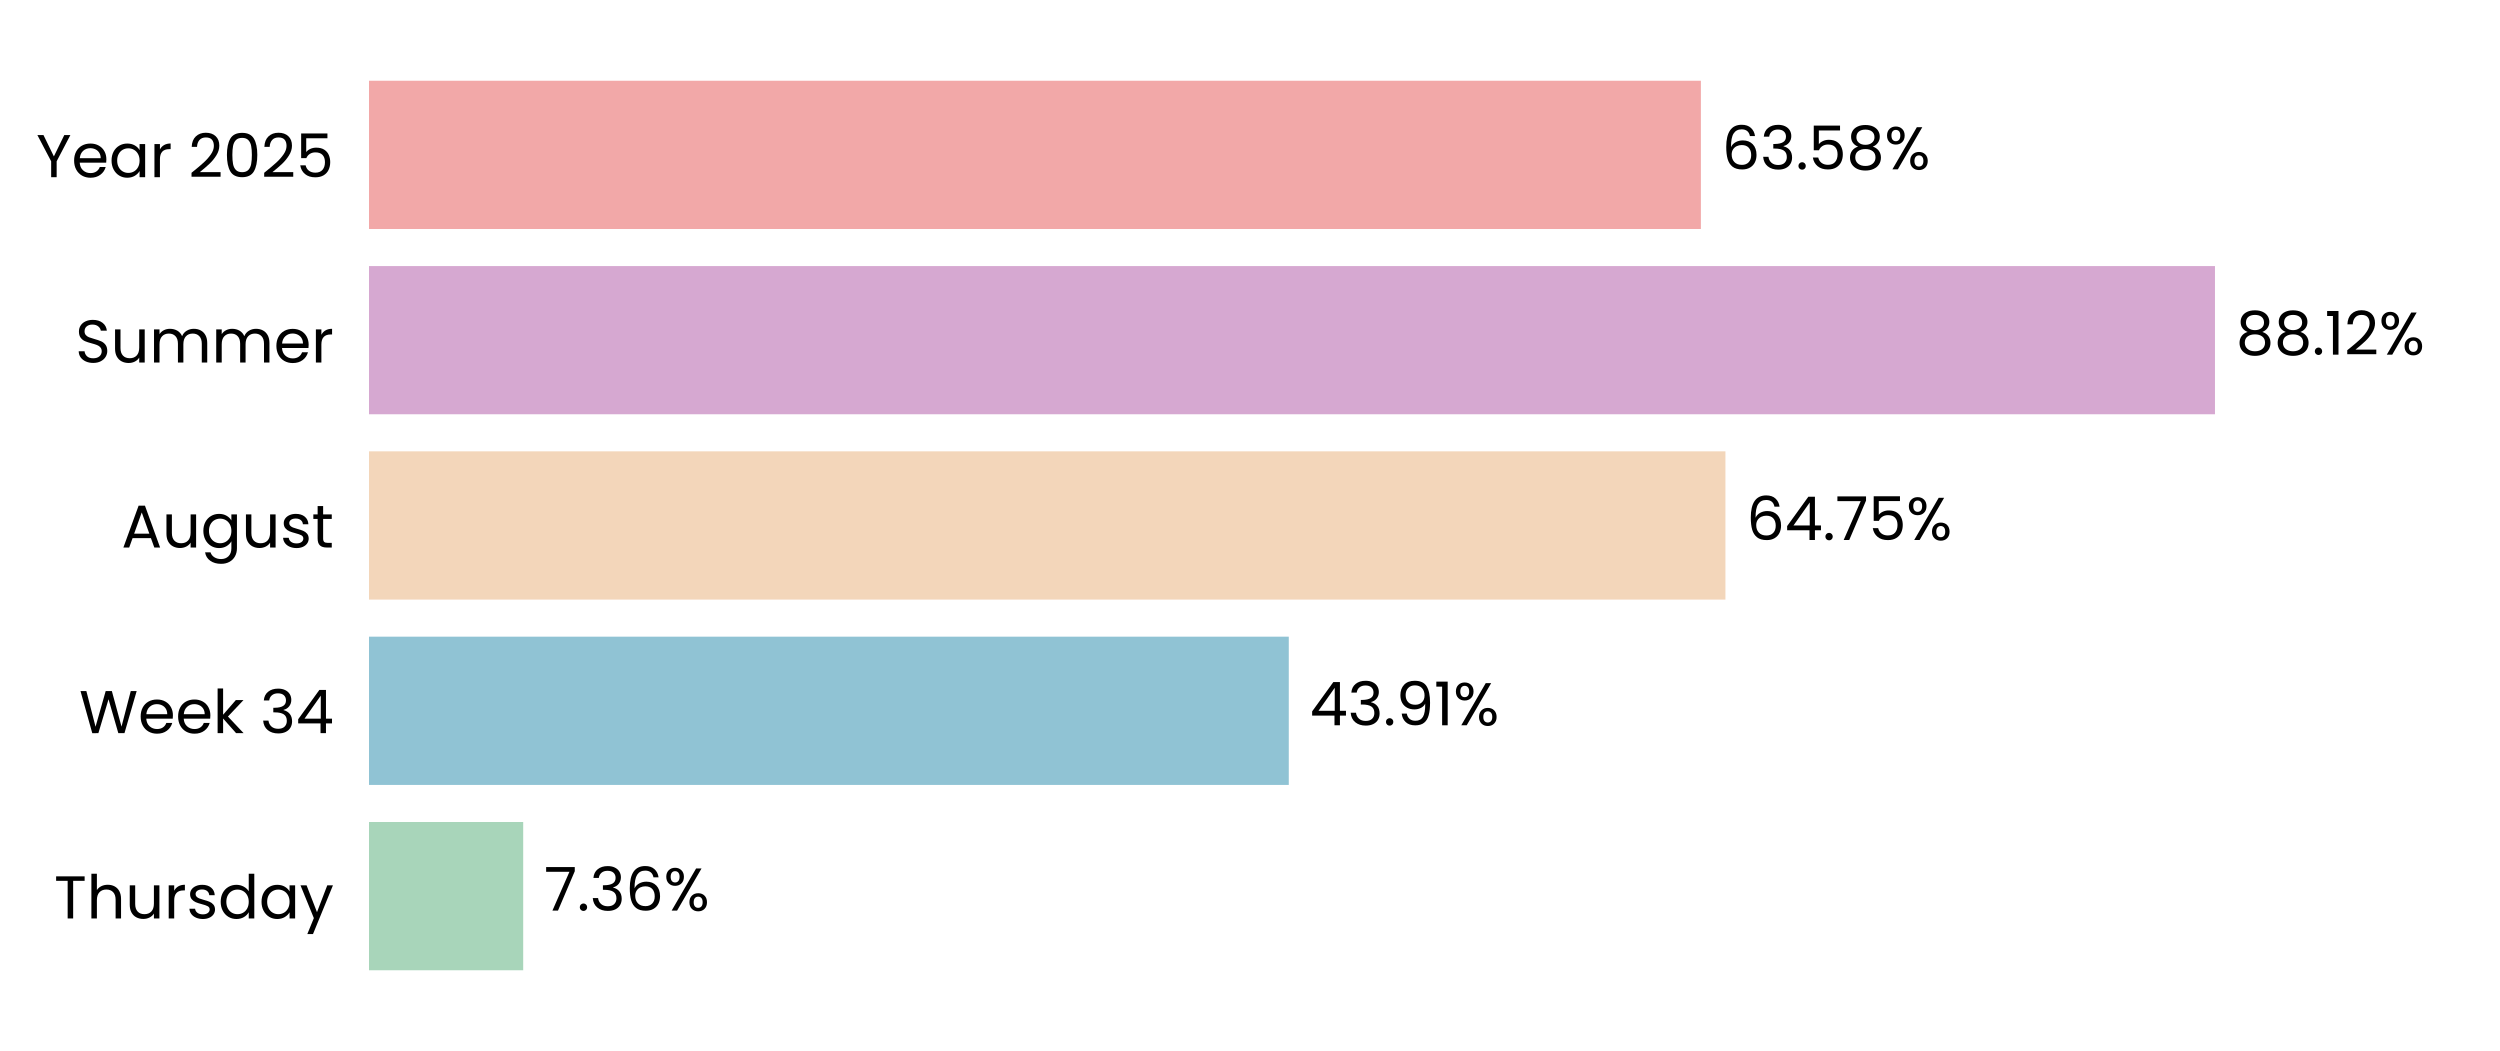
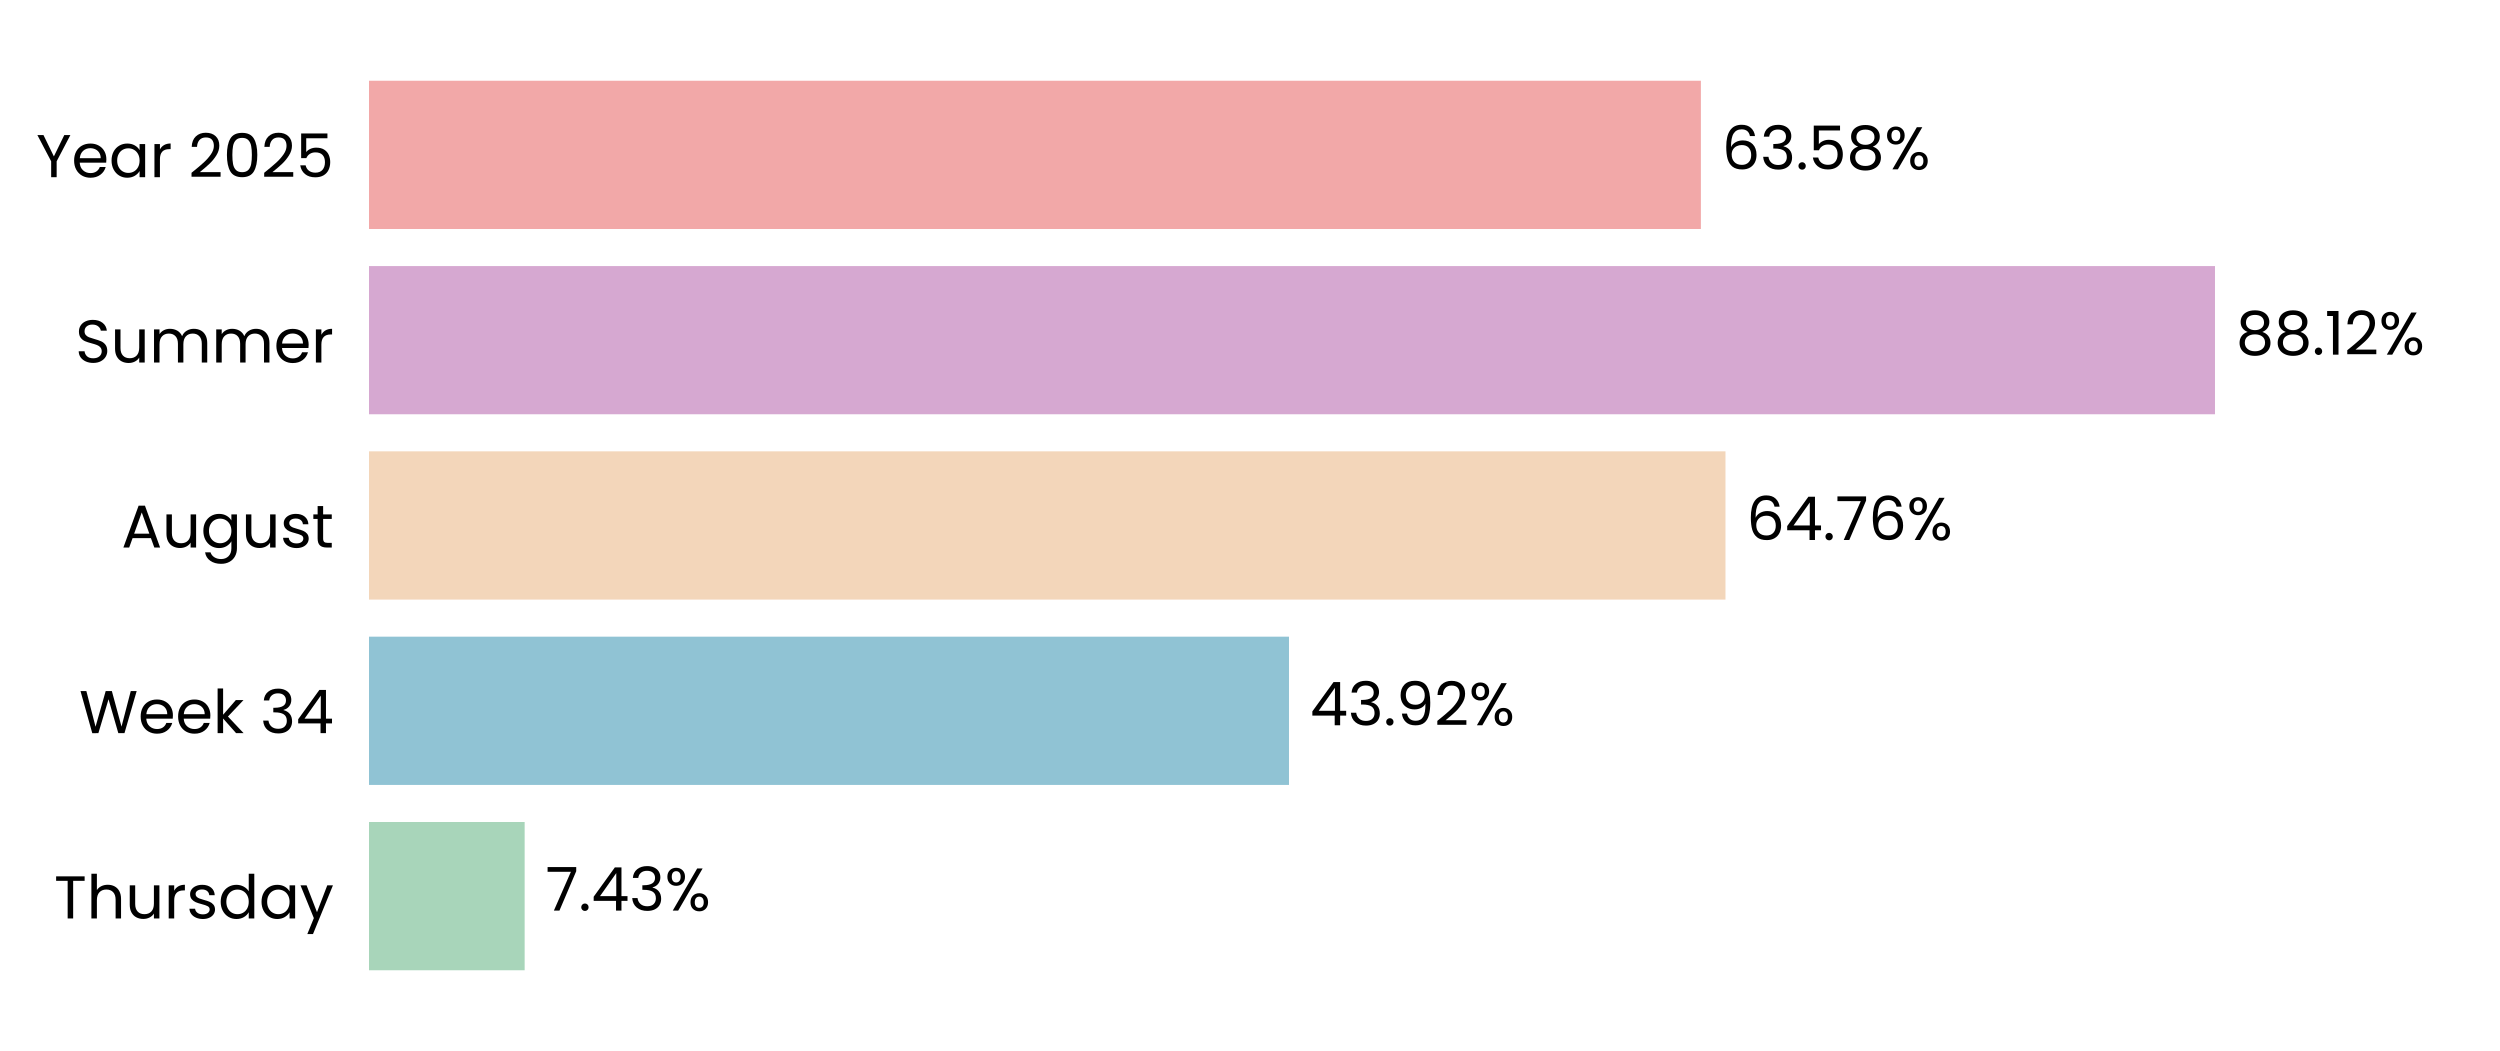
<svg xmlns="http://www.w3.org/2000/svg" xmlns:xlink="http://www.w3.org/1999/xlink" width="496.691pt" height="208.8pt" viewBox="0 0 496.691 208.8" version="1.1">
  <defs>
    <style type="text/css">*{stroke-linejoin: round; stroke-linecap: butt}</style>
  </defs>
  <g id="figure_1">
    <g id="patch_1">
      <path d="M 0 208.8  L 496.691 208.8  L 496.691 0  L 0 0  L 0 208.8  z " style="fill: none" />
    </g>
    <g id="axes_1">
      <g id="patch_2">
        <path d="M 73.311 201.6  L 489.491 201.6  L 489.491 7.2  L 73.311 7.2  L 73.311 201.6  z " style="fill: none" />
      </g>
      <g id="patch_3">
-         <path d="M 73.311 192.764  L 103.947 192.764  L 103.947 163.309  L 73.311 163.309  z " clip-path="url(#pfc410cb9c0)" style="fill: #a8d5ba" />
+         <path d="M 73.311 192.764  L 104.236 192.764  L 104.236 163.309  L 73.311 163.309  z " clip-path="url(#p392a730e35)" style="fill: #a8d5ba" />
      </g>
      <g id="patch_4">
-         <path d="M 73.311 155.945  L 256.051 155.945  L 256.051 126.491  L 73.311 126.491  z " clip-path="url(#pfc410cb9c0)" style="fill: #90c3d4" />
+         <path d="M 73.311 155.945  L 256.092 155.945  L 256.092 126.491  L 73.311 126.491  z " clip-path="url(#p392a730e35)" style="fill: #90c3d4" />
      </g>
      <g id="patch_5">
-         <path d="M 73.311 119.127  L 342.803 119.127  L 342.803 89.673  L 73.311 89.673  z " clip-path="url(#pfc410cb9c0)" style="fill: #f3d6ba" />
+         <path d="M 73.311 119.127  L 342.812 119.127  L 342.812 89.673  L 73.311 89.673  z " clip-path="url(#p392a730e35)" style="fill: #f3d6ba" />
      </g>
      <g id="patch_6">
-         <path d="M 73.311 82.309  L 440.064 82.309  L 440.064 52.855  L 73.311 52.855  z " clip-path="url(#pfc410cb9c0)" style="fill: #d6a8d1" />
+         <path d="M 73.311 82.309  L 440.067 82.309  L 440.067 52.855  L 73.311 52.855  z " clip-path="url(#p392a730e35)" style="fill: #d6a8d1" />
      </g>
      <g id="patch_7">
-         <path d="M 73.311 45.491  L 337.926 45.491  L 337.926 16.036  L 73.311 16.036  z " clip-path="url(#pfc410cb9c0)" style="fill: #f2a8a8" />
+         <path d="M 73.311 45.491  L 337.927 45.491  L 337.927 16.036  L 73.311 16.036  z " clip-path="url(#p392a730e35)" style="fill: #f2a8a8" />
      </g>
      <g id="matplotlib.axis_1">
        <g id="ytick_1">
          <g id="text_1">
            <g transform="translate(10.74188 182.4764) scale(0.12 -0.12)">
              <defs>
                <path id="Poppins-Regular-54" d="M 3238 4461  L 3238 3987  L 2022 3987  L 2022 0  L 1440 0  L 1440 3987  L 218 3987  L 218 4461  L 3238 4461  z " transform="scale(0.015625)" />
                <path id="Poppins-Regular-68" d="M 2234 3571  Q 2630 3571 2950 3401  Q 3270 3232 3452 2893  Q 3635 2554 3635 2067  L 3635 0  L 3059 0  L 3059 1984  Q 3059 2509 2796 2787  Q 2534 3066 2080 3066  Q 1619 3066 1347 2778  Q 1075 2490 1075 1939  L 1075 0  L 493 0  L 493 4736  L 1075 4736  L 1075 3008  Q 1248 3277 1552 3424  Q 1856 3571 2234 3571  z " transform="scale(0.015625)" />
                <path id="Poppins-Regular-75" d="M 3603 3507  L 3603 0  L 3021 0  L 3021 518  Q 2854 250 2556 99  Q 2259 -51 1901 -51  Q 1491 -51 1164 118  Q 838 288 649 627  Q 461 966 461 1453  L 461 3507  L 1037 3507  L 1037 1530  Q 1037 1011 1299 732  Q 1562 454 2016 454  Q 2483 454 2752 742  Q 3021 1030 3021 1581  L 3021 3507  L 3603 3507  z " transform="scale(0.015625)" />
                <path id="Poppins-Regular-72" d="M 1075 2938  Q 1229 3238 1513 3404  Q 1798 3571 2208 3571  L 2208 2970  L 2054 2970  Q 1075 2970 1075 1907  L 1075 0  L 493 0  L 493 3507  L 1075 3507  L 1075 2938  z " transform="scale(0.015625)" />
                <path id="Poppins-Regular-73" d="M 1734 -58  Q 1331 -58 1011 80  Q 691 218 505 464  Q 320 710 301 1030  L 902 1030  Q 928 768 1149 601  Q 1370 435 1728 435  Q 2061 435 2253 582  Q 2445 730 2445 954  Q 2445 1184 2240 1296  Q 2035 1408 1606 1517  Q 1216 1619 969 1724  Q 723 1830 547 2038  Q 371 2246 371 2586  Q 371 2854 531 3078  Q 691 3302 985 3433  Q 1280 3565 1658 3565  Q 2240 3565 2598 3270  Q 2957 2976 2982 2464  L 2400 2464  Q 2381 2739 2179 2905  Q 1978 3072 1638 3072  Q 1325 3072 1139 2937  Q 954 2803 954 2586  Q 954 2413 1066 2301  Q 1178 2189 1347 2121  Q 1517 2054 1818 1971  Q 2195 1869 2432 1769  Q 2669 1670 2838 1472  Q 3008 1274 3014 954  Q 3014 666 2854 435  Q 2694 205 2403 73  Q 2112 -58 1734 -58  z " transform="scale(0.015625)" />
                <path id="Poppins-Regular-64" d="M 275 1766  Q 275 2304 492 2710  Q 710 3117 1091 3341  Q 1472 3565 1946 3565  Q 2355 3565 2707 3376  Q 3059 3187 3245 2880  L 3245 4736  L 3834 4736  L 3834 0  L 3245 0  L 3245 659  Q 3072 346 2733 144  Q 2394 -58 1939 -58  Q 1472 -58 1091 172  Q 710 403 492 819  Q 275 1235 275 1766  z M 3245 1760  Q 3245 2157 3085 2451  Q 2925 2746 2653 2902  Q 2381 3059 2054 3059  Q 1728 3059 1459 2905  Q 1190 2752 1030 2457  Q 870 2163 870 1766  Q 870 1363 1030 1065  Q 1190 768 1459 611  Q 1728 454 2054 454  Q 2381 454 2653 611  Q 2925 768 3085 1065  Q 3245 1363 3245 1760  z " transform="scale(0.015625)" />
                <path id="Poppins-Regular-61" d="M 275 1766  Q 275 2304 492 2710  Q 710 3117 1091 3341  Q 1472 3565 1939 3565  Q 2400 3565 2739 3366  Q 3078 3168 3245 2867  L 3245 3507  L 3834 3507  L 3834 0  L 3245 0  L 3245 653  Q 3072 346 2729 144  Q 2387 -58 1933 -58  Q 1466 -58 1088 172  Q 710 403 492 819  Q 275 1235 275 1766  z M 3245 1760  Q 3245 2157 3085 2451  Q 2925 2746 2653 2902  Q 2381 3059 2054 3059  Q 1728 3059 1459 2905  Q 1190 2752 1030 2457  Q 870 2163 870 1766  Q 870 1363 1030 1065  Q 1190 768 1459 611  Q 1728 454 2054 454  Q 2381 454 2653 611  Q 2925 768 3085 1065  Q 3245 1363 3245 1760  z " transform="scale(0.015625)" />
                <path id="Poppins-Regular-79" d="M 3514 3507  L 1402 -1651  L 800 -1651  L 1491 38  L 77 3507  L 723 3507  L 1824 666  L 2912 3507  L 3514 3507  z " transform="scale(0.015625)" />
              </defs>
              <use xlink:href="#Poppins-Regular-54" />
              <use xlink:href="#Poppins-Regular-68" transform="translate(54.09999 0)" />
              <use xlink:href="#Poppins-Regular-75" transform="translate(118.1 0)" />
              <use xlink:href="#Poppins-Regular-72" transform="translate(182.1 0)" />
              <use xlink:href="#Poppins-Regular-73" transform="translate(219.3999 0)" />
              <use xlink:href="#Poppins-Regular-64" transform="translate(271.5999 0)" />
              <use xlink:href="#Poppins-Regular-61" transform="translate(339.1999 0)" />
              <use xlink:href="#Poppins-Regular-79" transform="translate(406.7999 0)" />
            </g>
          </g>
        </g>
        <g id="ytick_2">
          <g id="text_2">
            <g transform="translate(15.71813 145.6582) scale(0.12 -0.12)">
              <defs>
                <path id="Poppins-Regular-57" d="M 6099 4461  L 4806 0  L 4154 0  L 3117 3590  L 2042 0  L 1395 -6  L 147 4461  L 768 4461  L 1741 678  L 2816 4461  L 3469 4461  L 4493 691  L 5472 4461  L 6099 4461  z " transform="scale(0.015625)" />
                <path id="Poppins-Regular-65" d="M 3693 1888  Q 3693 1722 3674 1536  L 870 1536  Q 902 1018 1225 726  Q 1549 435 2010 435  Q 2387 435 2640 611  Q 2893 787 2995 1082  L 3622 1082  Q 3482 576 3059 259  Q 2637 -58 2010 -58  Q 1510 -58 1116 166  Q 723 390 499 803  Q 275 1216 275 1760  Q 275 2304 492 2713  Q 710 3123 1104 3344  Q 1498 3565 2010 3565  Q 2509 3565 2893 3347  Q 3277 3130 3485 2749  Q 3693 2368 3693 1888  z M 3091 2010  Q 3091 2342 2944 2582  Q 2797 2822 2544 2947  Q 2291 3072 1984 3072  Q 1542 3072 1232 2790  Q 922 2509 877 2010  L 3091 2010  z " transform="scale(0.015625)" />
                <path id="Poppins-Regular-6b" d="M 2451 0  L 1075 1549  L 1075 0  L 493 0  L 493 4736  L 1075 4736  L 1075 1952  L 2426 3507  L 3238 3507  L 1587 1760  L 3245 0  L 2451 0  z " transform="scale(0.015625)" />
                <path id="Poppins-Regular-20" transform="scale(0.015625)" />
                <path id="Poppins-Regular-33" d="M 384 3462  Q 429 4051 838 4384  Q 1248 4717 1901 4717  Q 2336 4717 2653 4560  Q 2970 4403 3133 4134  Q 3296 3866 3296 3526  Q 3296 3130 3069 2842  Q 2842 2554 2477 2470  L 2477 2438  Q 2893 2336 3136 2035  Q 3379 1734 3379 1248  Q 3379 883 3212 592  Q 3046 301 2713 134  Q 2381 -32 1914 -32  Q 1235 -32 800 323  Q 365 678 314 1331  L 877 1331  Q 922 947 1190 704  Q 1459 461 1907 461  Q 2355 461 2588 694  Q 2822 928 2822 1299  Q 2822 1779 2502 1990  Q 2182 2202 1536 2202  L 1389 2202  L 1389 2688  L 1542 2688  Q 2131 2694 2432 2883  Q 2733 3072 2733 3469  Q 2733 3808 2512 4013  Q 2291 4218 1882 4218  Q 1485 4218 1241 4013  Q 998 3808 954 3462  L 384 3462  z " transform="scale(0.015625)" />
                <path id="Poppins-Regular-34" d="M 256 1030  L 256 1472  L 2502 4582  L 3200 4582  L 3200 1536  L 3840 1536  L 3840 1030  L 3200 1030  L 3200 0  L 2624 0  L 2624 1030  L 256 1030  z M 2650 3974  L 928 1536  L 2650 1536  L 2650 3974  z " transform="scale(0.015625)" />
              </defs>
              <use xlink:href="#Poppins-Regular-57" />
              <use xlink:href="#Poppins-Regular-65" transform="translate(97.59999 0)" />
              <use xlink:href="#Poppins-Regular-65" transform="translate(159.6 0)" />
              <use xlink:href="#Poppins-Regular-6b" transform="translate(221.6 0)" />
              <use xlink:href="#Poppins-Regular-20" transform="translate(273.0999 0)" />
              <use xlink:href="#Poppins-Regular-33" transform="translate(299.7999 0)" />
              <use xlink:href="#Poppins-Regular-34" transform="translate(358.6999 0)" />
            </g>
          </g>
        </g>
        <g id="ytick_3">
          <g id="text_3">
            <g transform="translate(24.11812 108.78) scale(0.12 -0.12)">
              <defs>
                <path id="Poppins-Regular-41" d="M 3130 992  L 1184 992  L 826 0  L 211 0  L 1824 4435  L 2496 4435  L 4102 0  L 3488 0  L 3130 992  z M 2963 1466  L 2157 3718  L 1350 1466  L 2963 1466  z " transform="scale(0.015625)" />
                <path id="Poppins-Regular-67" d="M 1939 3565  Q 2394 3565 2736 3366  Q 3078 3168 3245 2867  L 3245 3507  L 3834 3507  L 3834 -77  Q 3834 -557 3629 -931  Q 3424 -1306 3043 -1517  Q 2662 -1728 2157 -1728  Q 1466 -1728 1005 -1401  Q 544 -1075 461 -512  L 1037 -512  Q 1133 -832 1433 -1027  Q 1734 -1222 2157 -1222  Q 2637 -1222 2941 -921  Q 3245 -621 3245 -77  L 3245 659  Q 3072 352 2733 147  Q 2394 -58 1939 -58  Q 1472 -58 1091 172  Q 710 403 492 819  Q 275 1235 275 1766  Q 275 2304 492 2710  Q 710 3117 1091 3341  Q 1472 3565 1939 3565  z M 3245 1760  Q 3245 2157 3085 2451  Q 2925 2746 2653 2902  Q 2381 3059 2054 3059  Q 1728 3059 1459 2905  Q 1190 2752 1030 2457  Q 870 2163 870 1766  Q 870 1363 1030 1065  Q 1190 768 1459 611  Q 1728 454 2054 454  Q 2381 454 2653 611  Q 2925 768 3085 1065  Q 3245 1363 3245 1760  z " transform="scale(0.015625)" />
                <path id="Poppins-Regular-74" d="M 1203 3027  L 1203 960  Q 1203 704 1312 598  Q 1421 493 1690 493  L 2118 493  L 2118 0  L 1594 0  Q 1107 0 864 224  Q 621 448 621 960  L 621 3027  L 166 3027  L 166 3507  L 621 3507  L 621 4390  L 1203 4390  L 1203 3507  L 2118 3507  L 2118 3027  L 1203 3027  z " transform="scale(0.015625)" />
              </defs>
              <use xlink:href="#Poppins-Regular-41" />
              <use xlink:href="#Poppins-Regular-75" transform="translate(67.39999 0)" />
              <use xlink:href="#Poppins-Regular-67" transform="translate(131.4 0)" />
              <use xlink:href="#Poppins-Regular-75" transform="translate(199 0)" />
              <use xlink:href="#Poppins-Regular-73" transform="translate(263 0)" />
              <use xlink:href="#Poppins-Regular-74" transform="translate(315.2 0)" />
            </g>
          </g>
        </g>
        <g id="ytick_4">
          <g id="text_4">
            <g transform="translate(14.95125 72.02182) scale(0.12 -0.12)">
              <defs>
                <path id="Poppins-Regular-53" d="M 1907 -45  Q 1466 -45 1117 112  Q 768 269 569 547  Q 371 826 365 1190  L 986 1190  Q 1018 877 1245 662  Q 1472 448 1907 448  Q 2323 448 2563 656  Q 2803 864 2803 1190  Q 2803 1446 2662 1606  Q 2522 1766 2310 1849  Q 2099 1933 1741 2029  Q 1299 2144 1033 2259  Q 768 2374 579 2620  Q 390 2867 390 3283  Q 390 3648 576 3929  Q 762 4211 1098 4364  Q 1434 4518 1869 4518  Q 2496 4518 2896 4204  Q 3296 3891 3347 3373  L 2707 3373  Q 2675 3629 2438 3824  Q 2202 4019 1811 4019  Q 1446 4019 1216 3830  Q 986 3642 986 3302  Q 986 3059 1123 2905  Q 1261 2752 1462 2672  Q 1664 2592 2029 2490  Q 2470 2368 2739 2249  Q 3008 2131 3200 1884  Q 3392 1638 3392 1216  Q 3392 890 3219 602  Q 3046 314 2707 134  Q 2368 -45 1907 -45  z " transform="scale(0.015625)" />
                <path id="Poppins-Regular-6d" d="M 4710 3571  Q 5120 3571 5440 3401  Q 5760 3232 5945 2893  Q 6131 2554 6131 2067  L 6131 0  L 5555 0  L 5555 1984  Q 5555 2509 5296 2787  Q 5037 3066 4595 3066  Q 4141 3066 3872 2774  Q 3603 2483 3603 1933  L 3603 0  L 3027 0  L 3027 1984  Q 3027 2509 2768 2787  Q 2509 3066 2067 3066  Q 1613 3066 1344 2774  Q 1075 2483 1075 1933  L 1075 0  L 493 0  L 493 3507  L 1075 3507  L 1075 3002  Q 1248 3277 1539 3424  Q 1830 3571 2182 3571  Q 2624 3571 2963 3372  Q 3302 3174 3469 2790  Q 3616 3162 3955 3366  Q 4294 3571 4710 3571  z " transform="scale(0.015625)" />
              </defs>
              <use xlink:href="#Poppins-Regular-53" />
              <use xlink:href="#Poppins-Regular-75" transform="translate(58.7 0)" />
              <use xlink:href="#Poppins-Regular-6d" transform="translate(122.7 0)" />
              <use xlink:href="#Poppins-Regular-6d" transform="translate(225.7 0)" />
              <use xlink:href="#Poppins-Regular-65" transform="translate(328.7 0)" />
              <use xlink:href="#Poppins-Regular-72" transform="translate(390.6999 0)" />
            </g>
          </g>
        </g>
        <g id="ytick_5">
          <g id="text_5">
            <g transform="translate(7.2 35.20364) scale(0.12 -0.12)">
              <defs>
                <path id="Poppins-Regular-59" d="M 3616 4461  L 2163 1683  L 2163 0  L 1581 0  L 1581 1683  L 122 4461  L 768 4461  L 1869 2202  L 2970 4461  L 3616 4461  z " transform="scale(0.015625)" />
                <path id="Poppins-Regular-32" d="M 326 467  Q 1139 1120 1600 1539  Q 2061 1958 2377 2416  Q 2694 2874 2694 3315  Q 2694 3731 2492 3971  Q 2291 4211 1843 4211  Q 1408 4211 1168 3939  Q 928 3667 909 3213  L 346 3213  Q 371 3930 780 4320  Q 1190 4710 1837 4710  Q 2496 4710 2883 4345  Q 3270 3981 3270 3341  Q 3270 2810 2953 2307  Q 2637 1805 2233 1424  Q 1830 1043 1203 538  L 3405 538  L 3405 51  L 326 51  L 326 467  z " transform="scale(0.015625)" />
                <path id="Poppins-Regular-30" d="M 397 2362  Q 397 3462 755 4080  Q 1114 4698 2010 4698  Q 2899 4698 3257 4080  Q 3616 3462 3616 2362  Q 3616 1242 3257 621  Q 2899 0 2010 0  Q 1114 0 755 621  Q 397 1242 397 2362  z M 3040 2362  Q 3040 2918 2966 3305  Q 2893 3693 2665 3929  Q 2438 4166 2010 4166  Q 1574 4166 1347 3929  Q 1120 3693 1046 3305  Q 973 2918 973 2362  Q 973 1786 1046 1395  Q 1120 1005 1347 768  Q 1574 531 2010 531  Q 2438 531 2665 768  Q 2893 1005 2966 1395  Q 3040 1786 3040 2362  z " transform="scale(0.015625)" />
                <path id="Poppins-Regular-35" d="M 3347 4122  L 1101 4122  L 1101 2662  Q 1248 2867 1536 2998  Q 1824 3130 2157 3130  Q 2688 3130 3021 2909  Q 3354 2688 3498 2339  Q 3642 1990 3642 1600  Q 3642 1139 3469 774  Q 3296 410 2941 198  Q 2586 -13 2061 -13  Q 1389 -13 973 332  Q 557 678 467 1254  L 1037 1254  Q 1120 890 1389 685  Q 1658 480 2067 480  Q 2573 480 2829 784  Q 3085 1088 3085 1587  Q 3085 2086 2829 2358  Q 2573 2630 2074 2630  Q 1734 2630 1481 2467  Q 1229 2304 1114 2022  L 563 2022  L 563 4634  L 3347 4634  L 3347 4122  z " transform="scale(0.015625)" />
              </defs>
              <use xlink:href="#Poppins-Regular-59" />
              <use xlink:href="#Poppins-Regular-65" transform="translate(58.39999 0)" />
              <use xlink:href="#Poppins-Regular-61" transform="translate(120.4 0)" />
              <use xlink:href="#Poppins-Regular-72" transform="translate(188 0)" />
              <use xlink:href="#Poppins-Regular-20" transform="translate(225.3 0)" />
              <use xlink:href="#Poppins-Regular-32" transform="translate(252 0)" />
              <use xlink:href="#Poppins-Regular-30" transform="translate(309.4999 0)" />
              <use xlink:href="#Poppins-Regular-32" transform="translate(372.2999 0)" />
              <use xlink:href="#Poppins-Regular-35" transform="translate(429.7999 0)" />
            </g>
          </g>
        </g>
      </g>
      <g id="text_6">
-         <g transform="translate(108.1085 180.9164) scale(0.12 -0.12)">
+         <g transform="translate(108.3975 180.9164) scale(0.12 -0.12)">
          <defs>
            <path id="Poppins-Regular-37" d="M 3245 4173  L 1466 0  L 877 0  L 2682 4115  L 211 4115  L 211 4614  L 3245 4614  L 3245 4173  z " transform="scale(0.015625)" />
            <path id="Poppins-Regular-2e" d="M 678 -38  Q 512 -38 397 77  Q 282 192 282 358  Q 282 525 397 640  Q 512 755 678 755  Q 838 755 950 640  Q 1062 525 1062 358  Q 1062 192 950 77  Q 838 -38 678 -38  z " transform="scale(0.015625)" />
-             <path id="Poppins-Regular-36" d="M 2976 3526  Q 2835 4237 2099 4237  Q 1530 4237 1248 3798  Q 966 3360 973 2355  Q 1120 2688 1462 2877  Q 1805 3066 2227 3066  Q 2886 3066 3280 2656  Q 3674 2246 3674 1523  Q 3674 1088 3504 742  Q 3334 397 2992 192  Q 2650 -13 2163 -13  Q 1504 -13 1133 281  Q 762 576 614 1094  Q 467 1613 467 2374  Q 467 4723 2106 4723  Q 2733 4723 3091 4384  Q 3450 4045 3514 3526  L 2976 3526  z M 2106 2573  Q 1830 2573 1587 2461  Q 1344 2349 1193 2121  Q 1043 1894 1043 1568  Q 1043 1082 1324 778  Q 1606 474 2131 474  Q 2579 474 2844 752  Q 3110 1030 3110 1504  Q 3110 2003 2854 2288  Q 2598 2573 2106 2573  z " transform="scale(0.015625)" />
            <path id="Poppins-Regular-25" d="M 269 3584  Q 269 4019 531 4278  Q 794 4538 1203 4538  Q 1613 4538 1875 4278  Q 2138 4019 2138 3584  Q 2138 3142 1875 2883  Q 1613 2624 1203 2624  Q 794 2624 531 2883  Q 269 3142 269 3584  z M 4006 4467  L 1414 0  L 838 0  L 3430 4467  L 4006 4467  z M 1203 4179  Q 986 4179 861 4028  Q 736 3878 736 3584  Q 736 3290 861 3136  Q 986 2982 1203 2982  Q 1421 2982 1549 3139  Q 1677 3296 1677 3584  Q 1677 3878 1549 4028  Q 1421 4179 1203 4179  z M 2720 883  Q 2720 1325 2982 1584  Q 3245 1843 3654 1843  Q 4064 1843 4323 1584  Q 4582 1325 4582 883  Q 4582 448 4323 185  Q 4064 -77 3654 -77  Q 3245 -77 2982 182  Q 2720 442 2720 883  z M 3648 1478  Q 3430 1478 3302 1328  Q 3174 1178 3174 883  Q 3174 595 3302 444  Q 3430 294 3648 294  Q 3866 294 3994 444  Q 4122 595 4122 883  Q 4122 1178 3994 1328  Q 3866 1478 3648 1478  z " transform="scale(0.015625)" />
          </defs>
          <use xlink:href="#Poppins-Regular-37" />
          <use xlink:href="#Poppins-Regular-2e" transform="translate(54.59999 0)" />
-           <use xlink:href="#Poppins-Regular-33" transform="translate(75.59998 0)" />
-           <use xlink:href="#Poppins-Regular-36" transform="translate(134.5 0)" />
-           <use xlink:href="#Poppins-Regular-25" transform="translate(198 0)" />
+           <use xlink:href="#Poppins-Regular-34" transform="translate(75.59998 0)" />
+           <use xlink:href="#Poppins-Regular-33" transform="translate(138.5 0)" />
+           <use xlink:href="#Poppins-Regular-25" transform="translate(197.4 0)" />
        </g>
      </g>
      <g id="text_7">
-         <g transform="translate(260.2124 144.0982) scale(0.12 -0.12)">
+         <g transform="translate(260.2537 144.0982) scale(0.12 -0.12)">
          <defs>
            <path id="Poppins-Regular-39" d="M 1146 1242  Q 1210 877 1443 678  Q 1677 480 2074 480  Q 2605 480 2857 896  Q 3110 1312 3098 2298  Q 2963 2010 2649 1846  Q 2336 1683 1952 1683  Q 1523 1683 1187 1859  Q 851 2035 659 2374  Q 467 2714 467 3194  Q 467 3878 864 4297  Q 1261 4717 1990 4717  Q 2886 4717 3248 4134  Q 3610 3552 3610 2400  Q 3610 1594 3466 1069  Q 3322 544 2979 269  Q 2637 -6 2042 -6  Q 1389 -6 1024 346  Q 659 698 608 1242  L 1146 1242  z M 2048 2176  Q 2477 2176 2752 2441  Q 3027 2707 3027 3162  Q 3027 3642 2758 3936  Q 2490 4230 2003 4230  Q 1555 4230 1289 3948  Q 1024 3667 1024 3206  Q 1024 2739 1286 2457  Q 1549 2176 2048 2176  z " transform="scale(0.015625)" />
-             <path id="Poppins-Regular-31" d="M 243 4096  L 243 4627  L 1446 4627  L 1446 0  L 858 0  L 858 4096  L 243 4096  z " transform="scale(0.015625)" />
          </defs>
          <use xlink:href="#Poppins-Regular-34" />
          <use xlink:href="#Poppins-Regular-33" transform="translate(62.89999 0)" />
          <use xlink:href="#Poppins-Regular-2e" transform="translate(121.8 0)" />
          <use xlink:href="#Poppins-Regular-39" transform="translate(142.8 0)" />
-           <use xlink:href="#Poppins-Regular-31" transform="translate(205.8 0)" />
-           <use xlink:href="#Poppins-Regular-25" transform="translate(237.7999 0)" />
+           <use xlink:href="#Poppins-Regular-32" transform="translate(205.8 0)" />
+           <use xlink:href="#Poppins-Regular-25" transform="translate(263.2999 0)" />
        </g>
      </g>
      <g id="text_8">
-         <g transform="translate(346.9645 107.28) scale(0.12 -0.12)">
+         <g transform="translate(346.9738 107.28) scale(0.12 -0.12)">
+           <defs>
+             <path id="Poppins-Regular-36" d="M 2976 3526  Q 2835 4237 2099 4237  Q 1530 4237 1248 3798  Q 966 3360 973 2355  Q 1120 2688 1462 2877  Q 1805 3066 2227 3066  Q 2886 3066 3280 2656  Q 3674 2246 3674 1523  Q 3674 1088 3504 742  Q 3334 397 2992 192  Q 2650 -13 2163 -13  Q 1504 -13 1133 281  Q 762 576 614 1094  Q 467 1613 467 2374  Q 467 4723 2106 4723  Q 2733 4723 3091 4384  Q 3450 4045 3514 3526  L 2976 3526  z M 2106 2573  Q 1830 2573 1587 2461  Q 1344 2349 1193 2121  Q 1043 1894 1043 1568  Q 1043 1082 1324 778  Q 1606 474 2131 474  Q 2579 474 2844 752  Q 3110 1030 3110 1504  Q 3110 2003 2854 2288  Q 2598 2573 2106 2573  z " transform="scale(0.015625)" />
+           </defs>
          <use xlink:href="#Poppins-Regular-36" />
          <use xlink:href="#Poppins-Regular-34" transform="translate(63.49999 0)" />
          <use xlink:href="#Poppins-Regular-2e" transform="translate(126.4 0)" />
          <use xlink:href="#Poppins-Regular-37" transform="translate(147.4 0)" />
-           <use xlink:href="#Poppins-Regular-35" transform="translate(202 0)" />
-           <use xlink:href="#Poppins-Regular-25" transform="translate(264.7999 0)" />
+           <use xlink:href="#Poppins-Regular-36" transform="translate(202 0)" />
+           <use xlink:href="#Poppins-Regular-25" transform="translate(265.4999 0)" />
        </g>
      </g>
      <g id="text_9">
-         <g transform="translate(444.2254 70.46182) scale(0.12 -0.12)">
+         <g transform="translate(444.2285 70.46182) scale(0.12 -0.12)">
          <defs>
            <path id="Poppins-Regular-38" d="M 1242 2406  Q 883 2547 691 2816  Q 499 3085 499 3469  Q 499 3814 672 4092  Q 845 4371 1187 4534  Q 1530 4698 2016 4698  Q 2502 4698 2844 4534  Q 3187 4371 3363 4092  Q 3539 3814 3539 3469  Q 3539 3098 3340 2819  Q 3142 2541 2797 2406  Q 3194 2285 3427 1981  Q 3661 1677 3661 1248  Q 3661 832 3456 521  Q 3251 211 2876 41  Q 2502 -128 2016 -128  Q 1530 -128 1162 41  Q 794 211 589 521  Q 384 832 384 1248  Q 384 1677 614 1984  Q 845 2291 1242 2406  z M 2976 3398  Q 2976 3789 2720 4000  Q 2464 4211 2016 4211  Q 1574 4211 1318 4000  Q 1062 3789 1062 3392  Q 1062 3034 1328 2816  Q 1594 2598 2016 2598  Q 2445 2598 2710 2819  Q 2976 3040 2976 3398  z M 2016 2150  Q 1542 2150 1241 1929  Q 941 1709 941 1267  Q 941 858 1232 608  Q 1523 358 2016 358  Q 2509 358 2797 608  Q 3085 858 3085 1267  Q 3085 1696 2790 1923  Q 2496 2150 2016 2150  z " transform="scale(0.015625)" />
+             <path id="Poppins-Regular-31" d="M 243 4096  L 243 4627  L 1446 4627  L 1446 0  L 858 0  L 858 4096  L 243 4096  z " transform="scale(0.015625)" />
          </defs>
          <use xlink:href="#Poppins-Regular-38" />
          <use xlink:href="#Poppins-Regular-38" transform="translate(63.09999 0)" />
          <use xlink:href="#Poppins-Regular-2e" transform="translate(126.2 0)" />
          <use xlink:href="#Poppins-Regular-31" transform="translate(147.2 0)" />
          <use xlink:href="#Poppins-Regular-32" transform="translate(179.2 0)" />
          <use xlink:href="#Poppins-Regular-25" transform="translate(236.6999 0)" />
        </g>
      </g>
      <g id="text_10">
-         <g transform="translate(342.0878 33.64364) scale(0.12 -0.12)">
+         <g transform="translate(342.0886 33.64364) scale(0.12 -0.12)">
          <use xlink:href="#Poppins-Regular-36" />
          <use xlink:href="#Poppins-Regular-33" transform="translate(63.49999 0)" />
          <use xlink:href="#Poppins-Regular-2e" transform="translate(122.4 0)" />
          <use xlink:href="#Poppins-Regular-35" transform="translate(143.4 0)" />
          <use xlink:href="#Poppins-Regular-38" transform="translate(206.2 0)" />
          <use xlink:href="#Poppins-Regular-25" transform="translate(269.2999 0)" />
        </g>
      </g>
    </g>
  </g>
  <defs>
-     <clipPath id="pfc410cb9c0">
+     <clipPath id="p392a730e35">
      <rect x="73.311" y="7.2" width="416.18" height="194.4" />
    </clipPath>
  </defs>
</svg>
